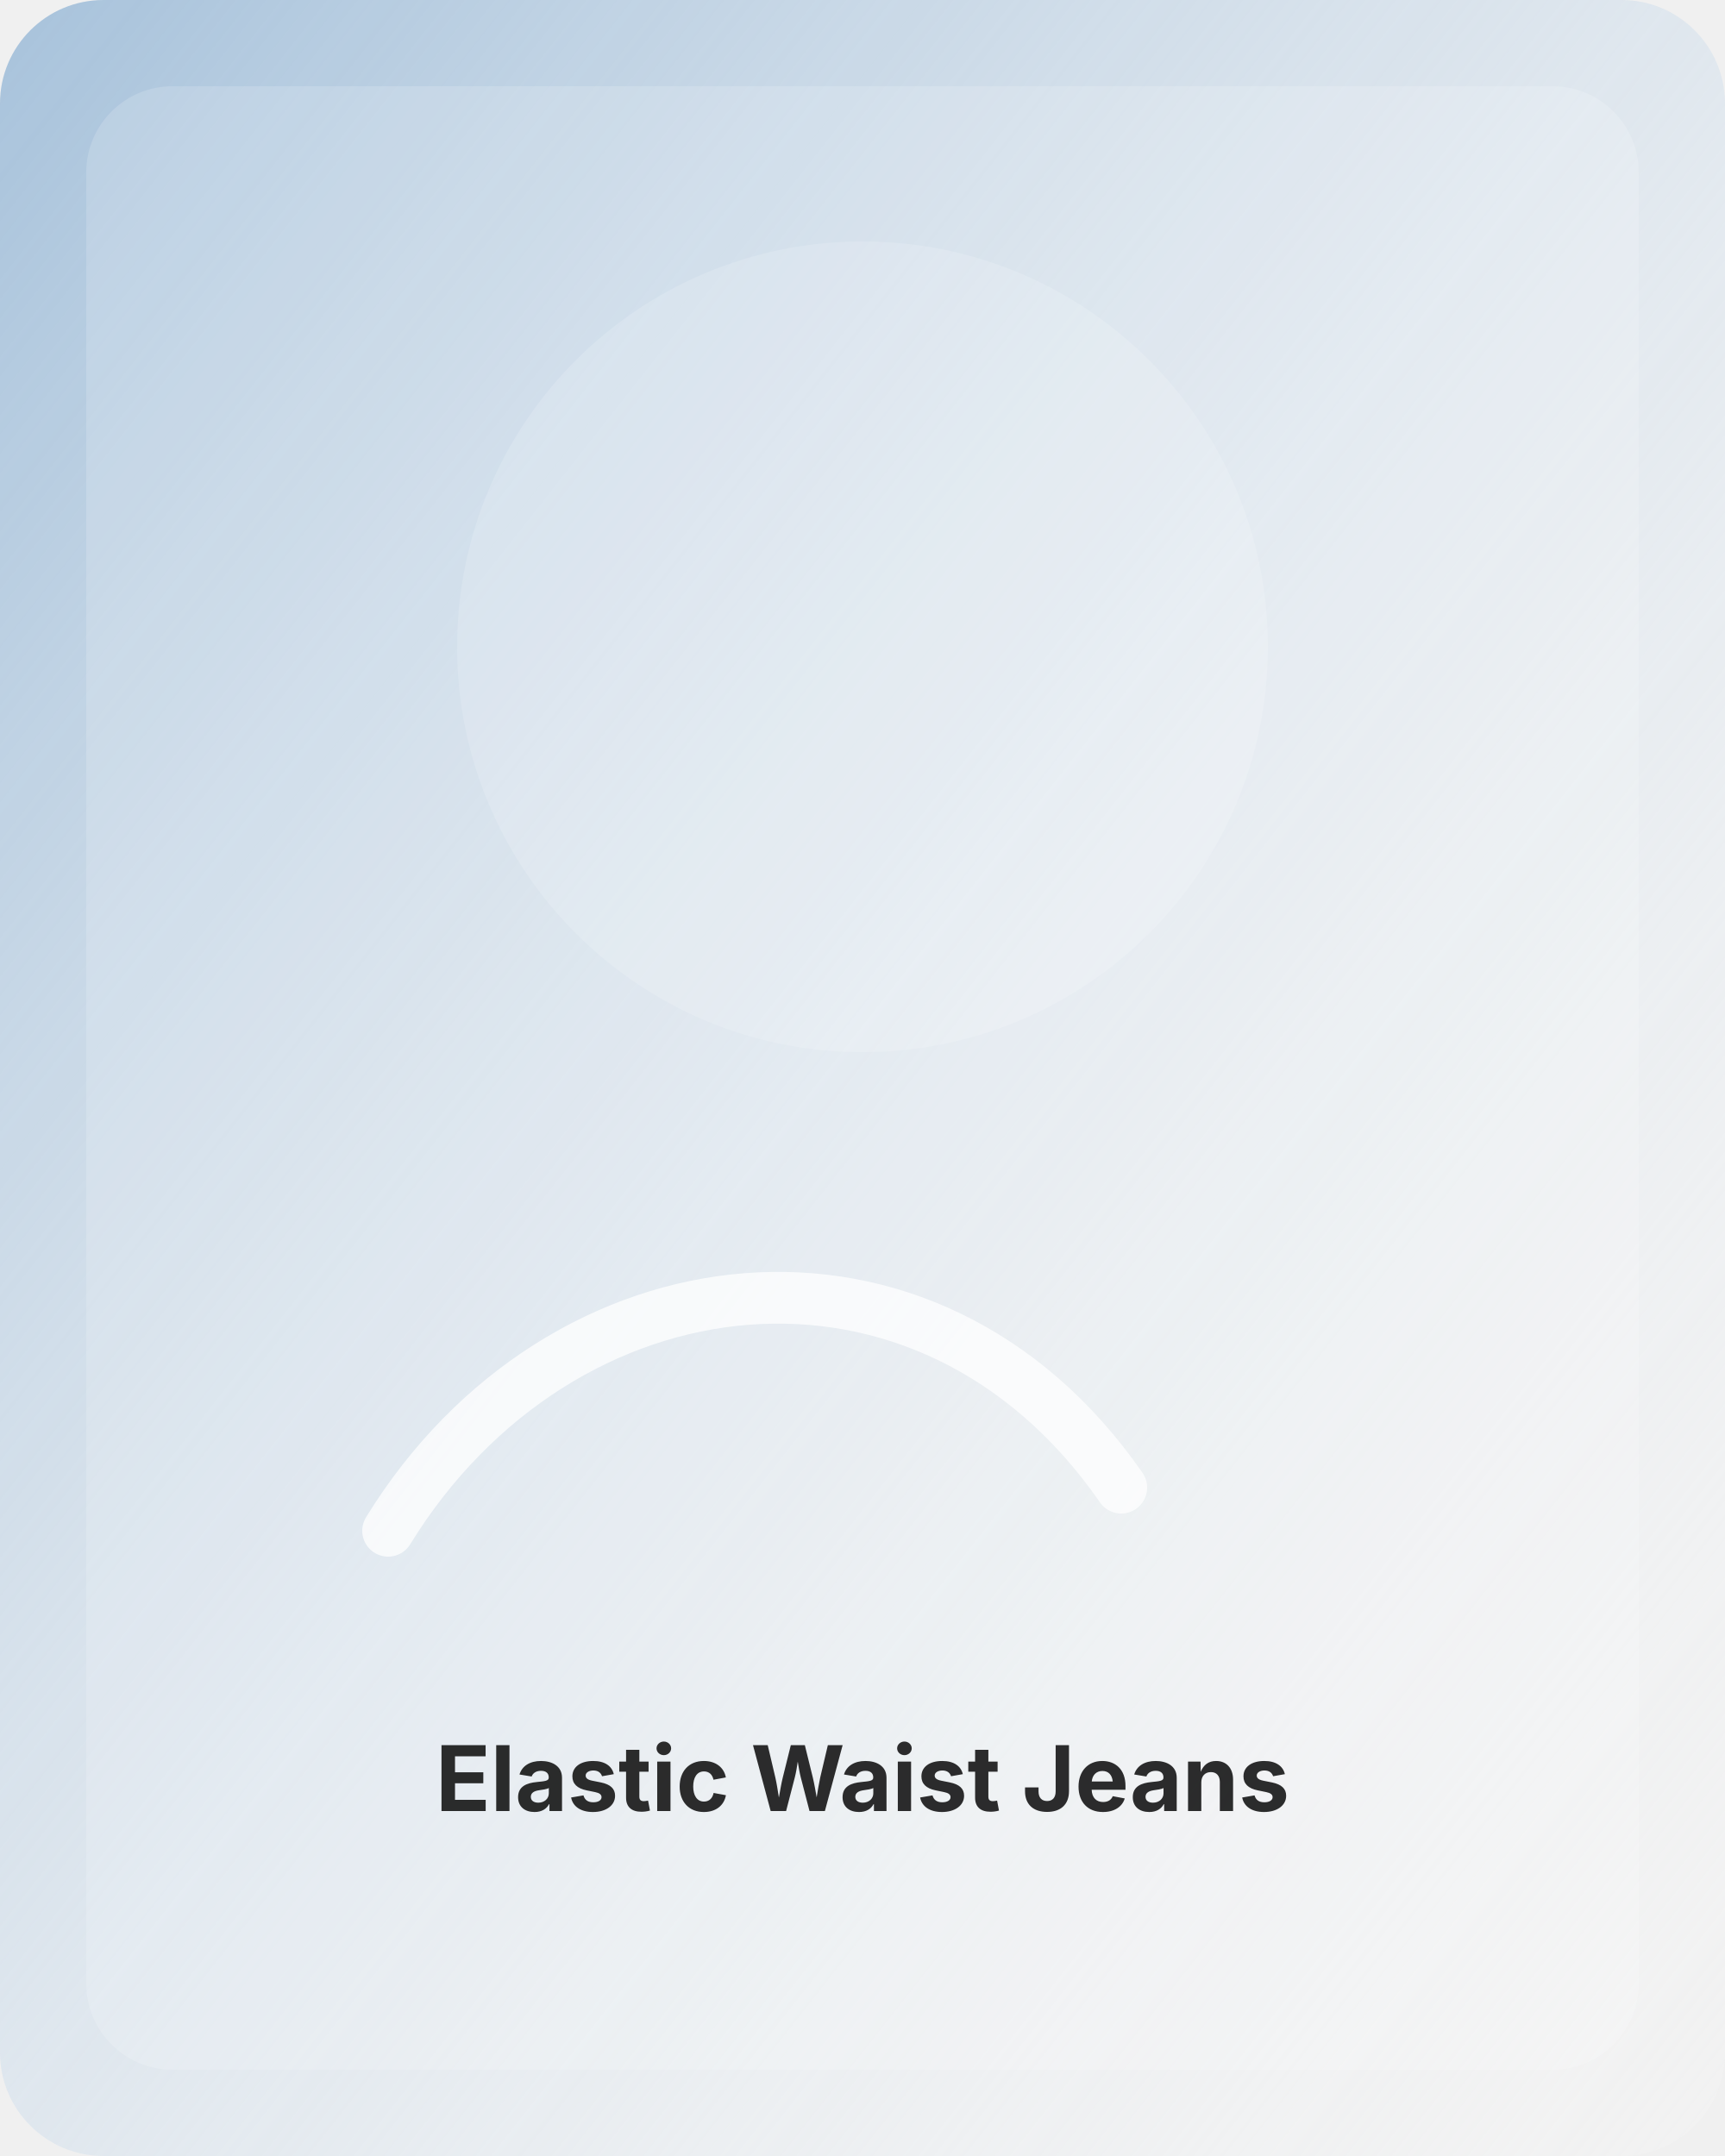
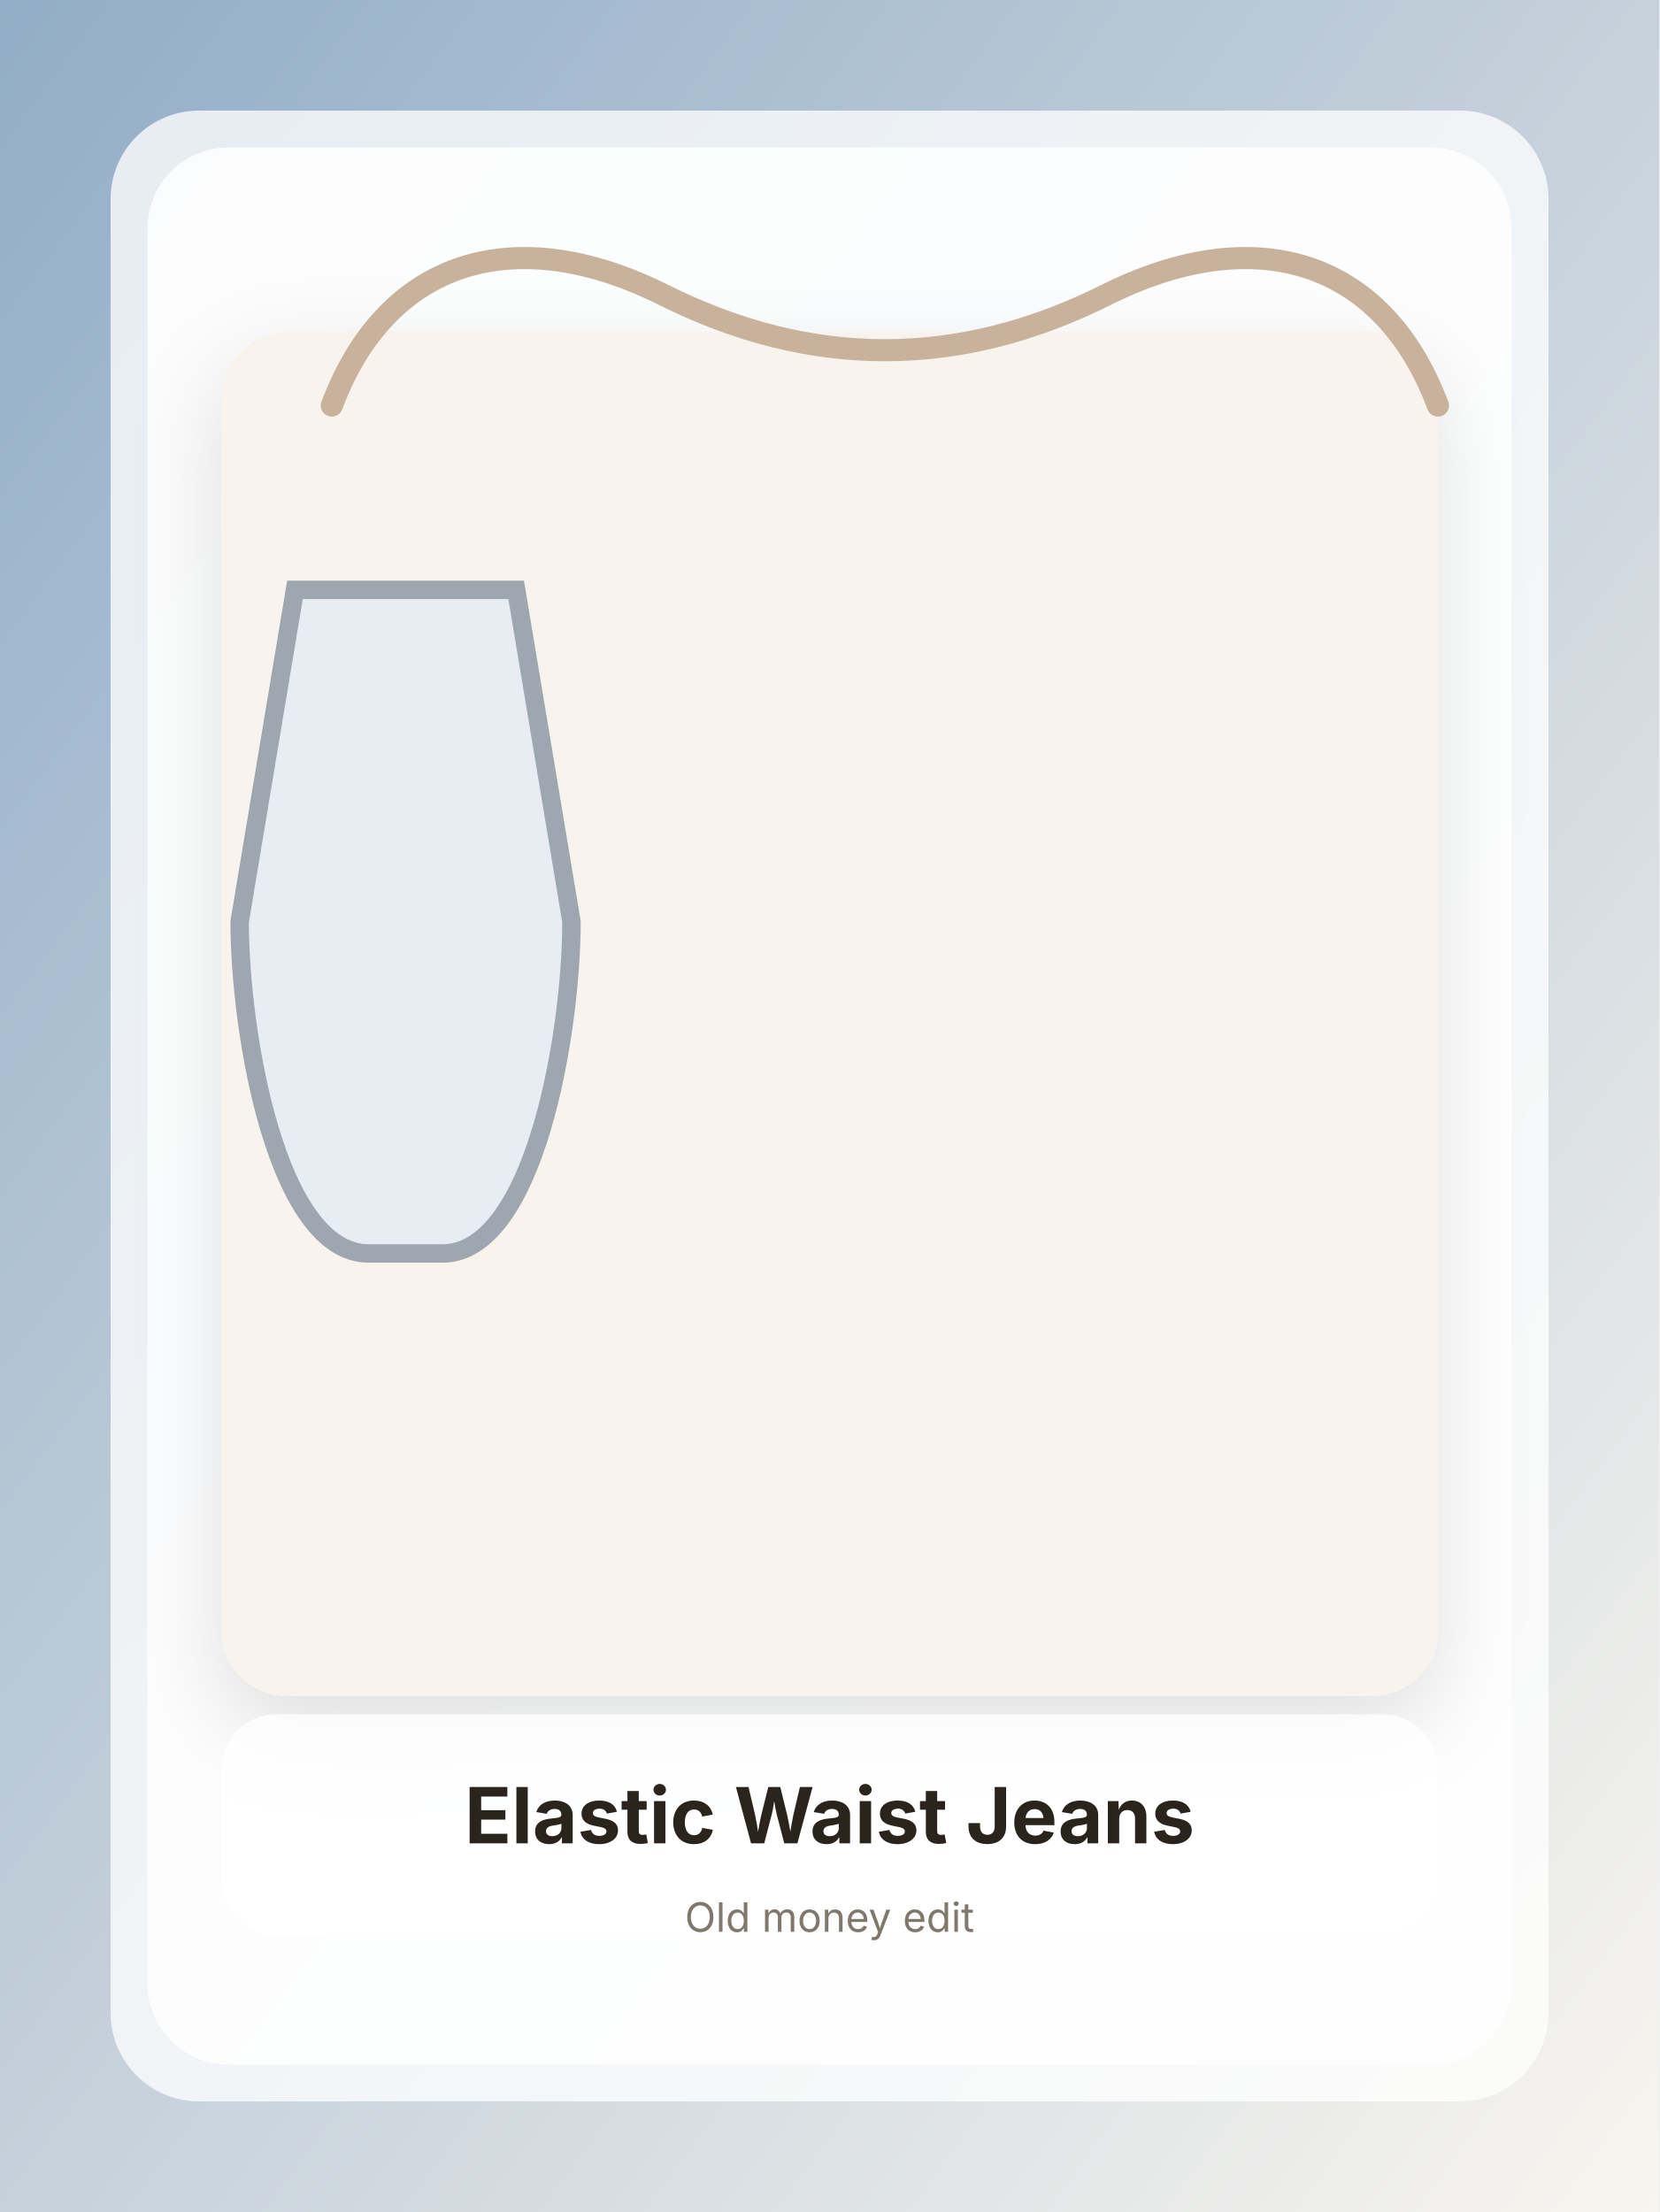
- <svg xmlns="http://www.w3.org/2000/svg" viewBox="0 0 800 1000" role="img" aria-label="Elastic Waist Jeans">
+ <svg xmlns="http://www.w3.org/2000/svg" viewBox="0 0 900 1200" role="img" aria-label="Elastic Waist Jeans">
  <defs>
-     <linearGradient id="g" x1="0" y1="0" x2="1" y2="1">
-       <stop offset="0%" stop-color="#A7C2DB" />
-       <stop offset="100%" stop-color="#ffffff" stop-opacity="0.12" />
+     <linearGradient id="bg" x1="0" y1="0" x2="1" y2="1">
+       <stop offset="0%" stop-color="#92adc7" />
+       <stop offset="100%" stop-color="#f8f5ef" />
    </linearGradient>
+     <linearGradient id="shadow" x1="0" y1="0" x2="0" y2="1">
+       <stop offset="0%" stop-color="rgba(0,0,0,0.08)" />
+       <stop offset="100%" stop-color="rgba(0,0,0,0)" />
+     </linearGradient>
+     <filter id="soft" x="-20%" y="-20%" width="140%" height="140%">
+       <feDropShadow dx="0" dy="18" stdDeviation="24" flood-color="rgba(0,0,0,0.12)" />
+     </filter>
  </defs>
-   <rect width="800" height="1000" rx="48" fill="url(#g)" />
-   <rect x="40" y="40" width="720" height="920" rx="40" fill="rgba(255,255,255,0.16)" />
-   <circle cx="400" cy="300" r="188" fill="rgba(255,255,255,0.15)" />
-   <path d="M180 710 C260 580 430 560 520 690" stroke="rgba(255,255,255,0.75)" stroke-width="24" fill="none" stroke-linecap="round" />
-   <text x="400" y="840" text-anchor="middle" font-family="Inter,system-ui,sans-serif" font-size="42" font-weight="700" fill="#111111" opacity="0.88">Elastic Waist Jeans</text>
+   <rect width="900" height="1200" fill="url(#bg)" />
+   <rect x="60" y="60" width="780" height="1080" rx="48" fill="#ffffff" opacity="0.76" />
+   <rect x="80" y="80" width="740" height="1040" rx="44" fill="rgba(255,255,255,0.85)" />
+   <g filter="url(#soft)">
+     <rect x="120" y="180" width="660" height="740" rx="36" fill="#f8f4ed" />
+   </g>
+   <path d="M180 220 C210 140 280 120 360 160 C440 200 520 200 600 160 C680 120 750 140 780 220" fill="none" stroke="#c8b29c" stroke-width="12" stroke-linecap="round" />
+   <g transform="translate(220 270)">
+     <path d="M-60 50 L60 50 L90 230 C90 290 70 410 20 410 L-20 410 C-70 410 -90 290 -90 230 Z" fill="#e7edf2" stroke="#9ea6b0" stroke-width="10" />
+   </g>
+   <rect x="120" y="930" width="660" height="120" rx="30" fill="rgba(255,255,255,0.8)" />
+   <text x="450" y="1000" text-anchor="middle" font-family="Inter,system-ui,sans-serif" font-size="42" font-weight="700" fill="#2b241d">Elastic Waist Jeans</text>
+   <text x="450" y="1048" text-anchor="middle" font-family="Inter,system-ui,sans-serif" font-size="22" fill="#6a5f53" opacity="0.85">Old money edit</text>
</svg>
